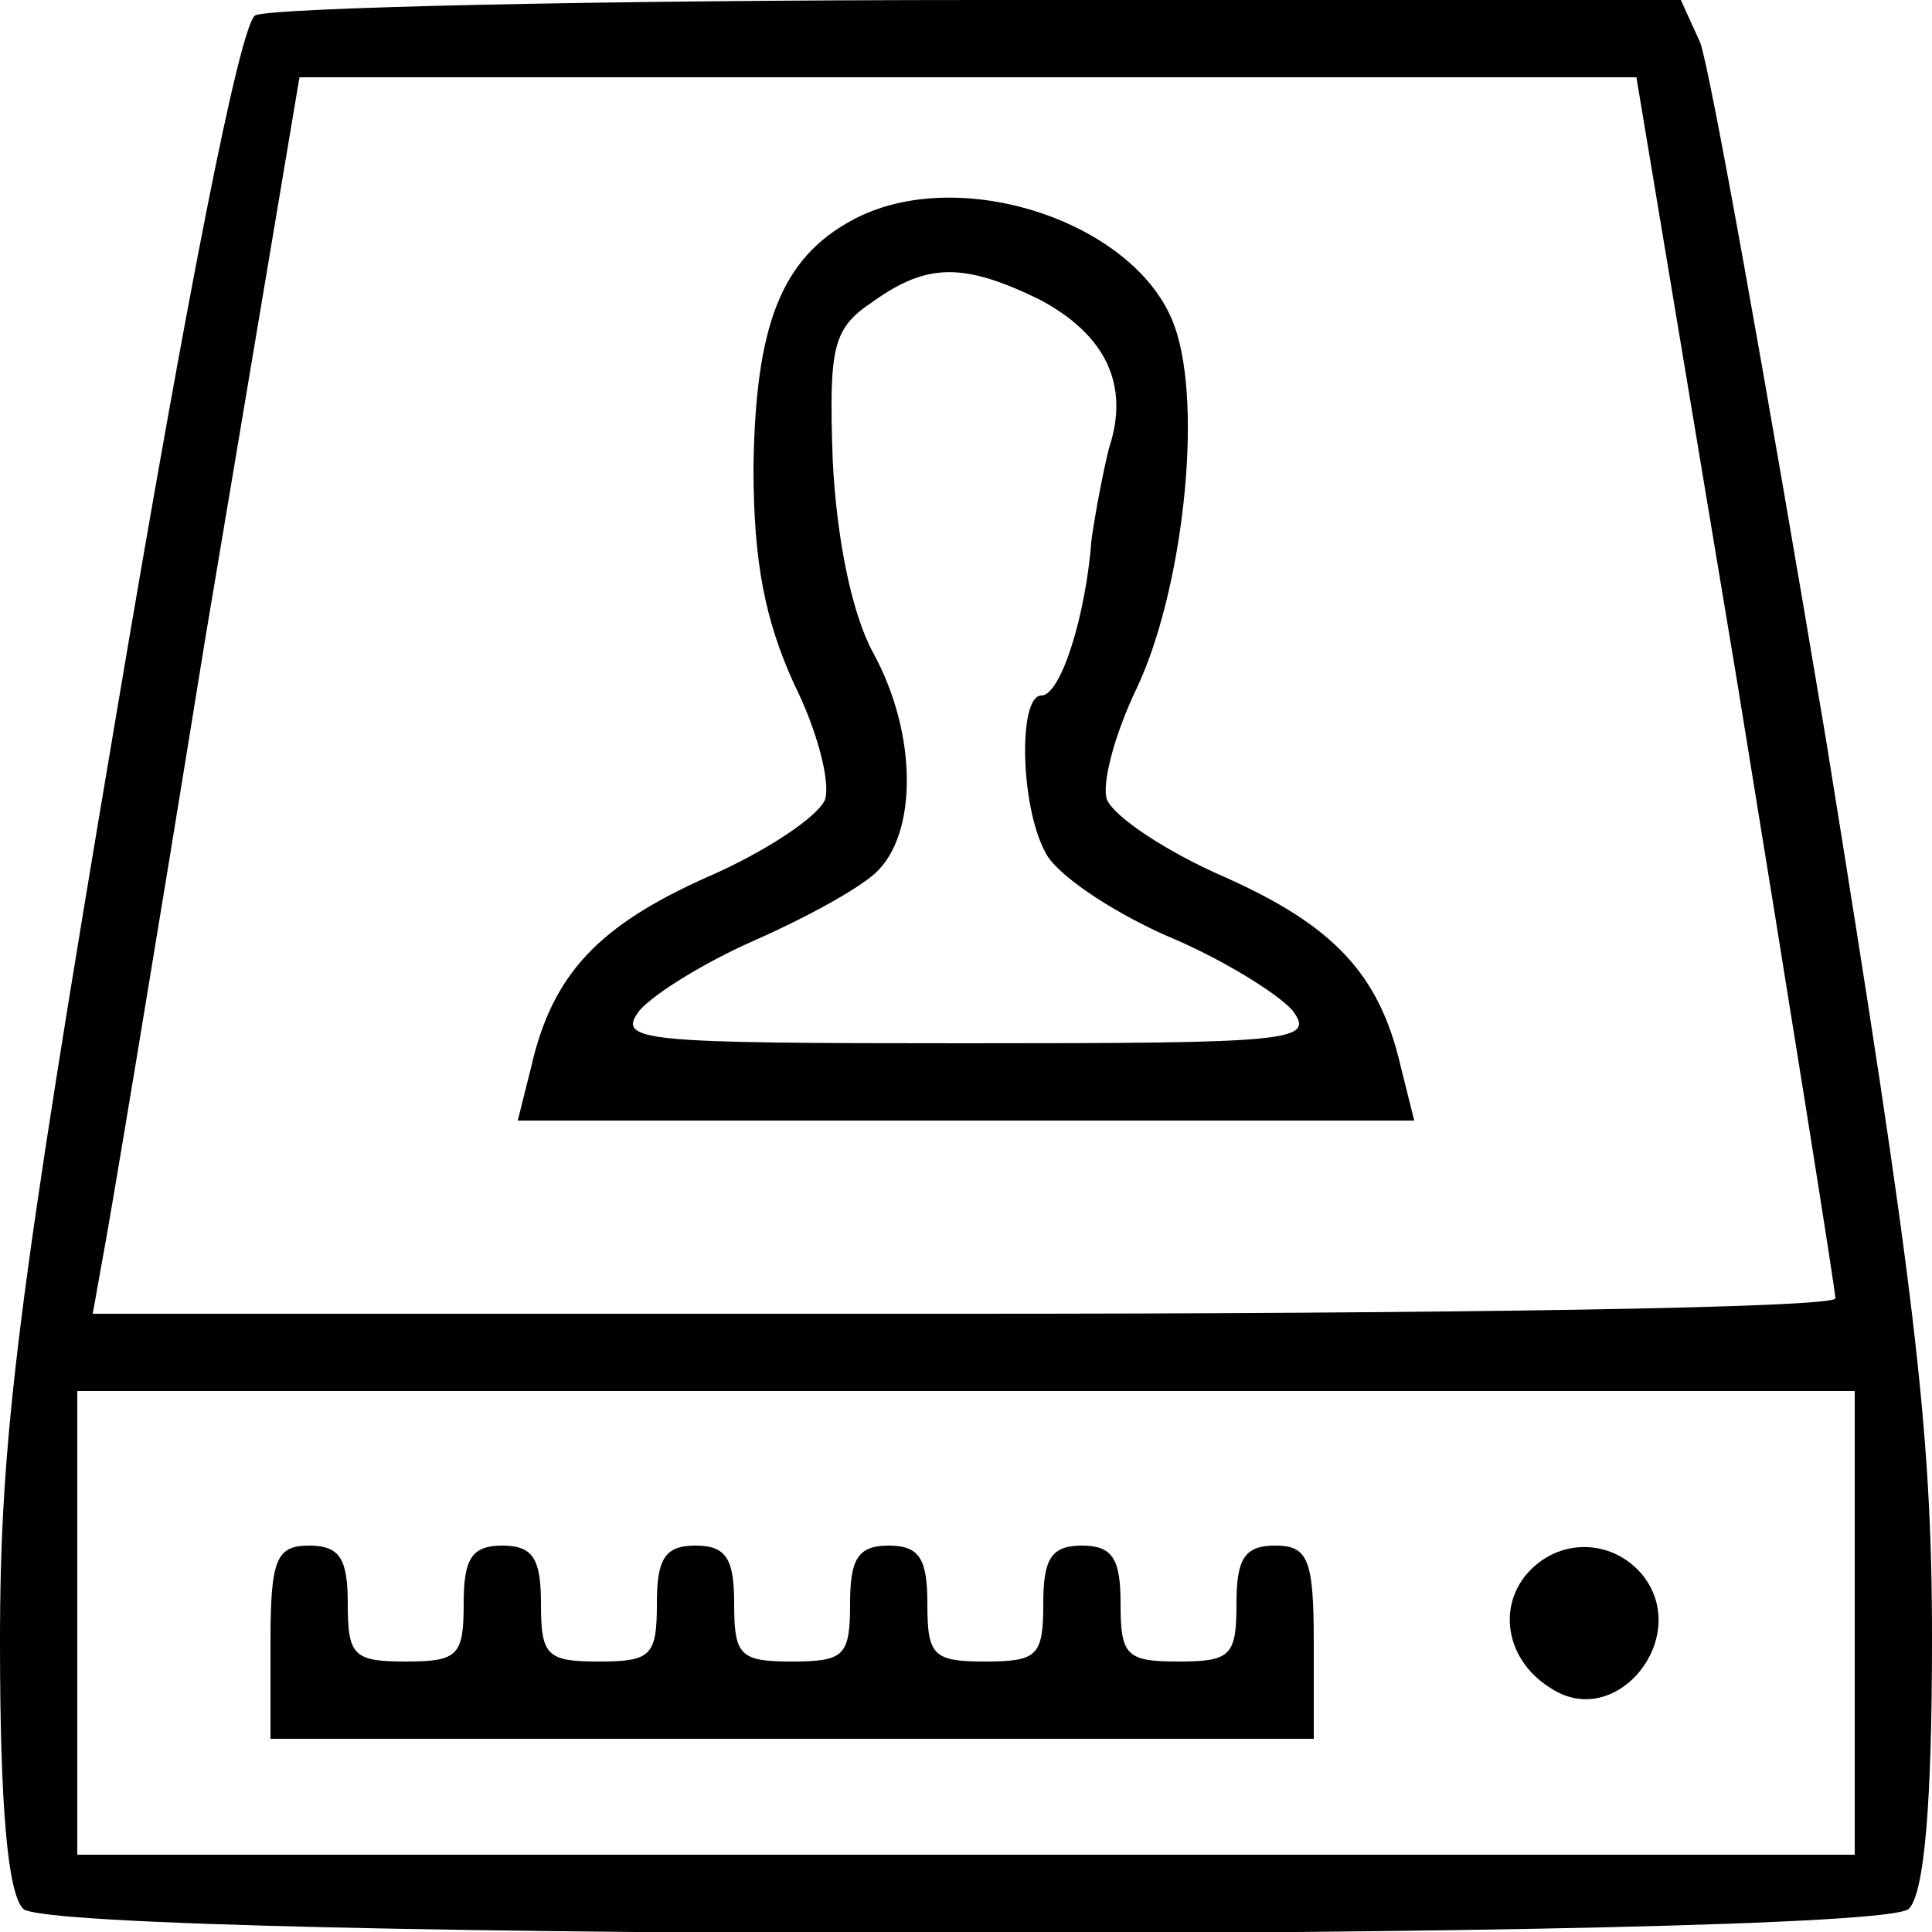
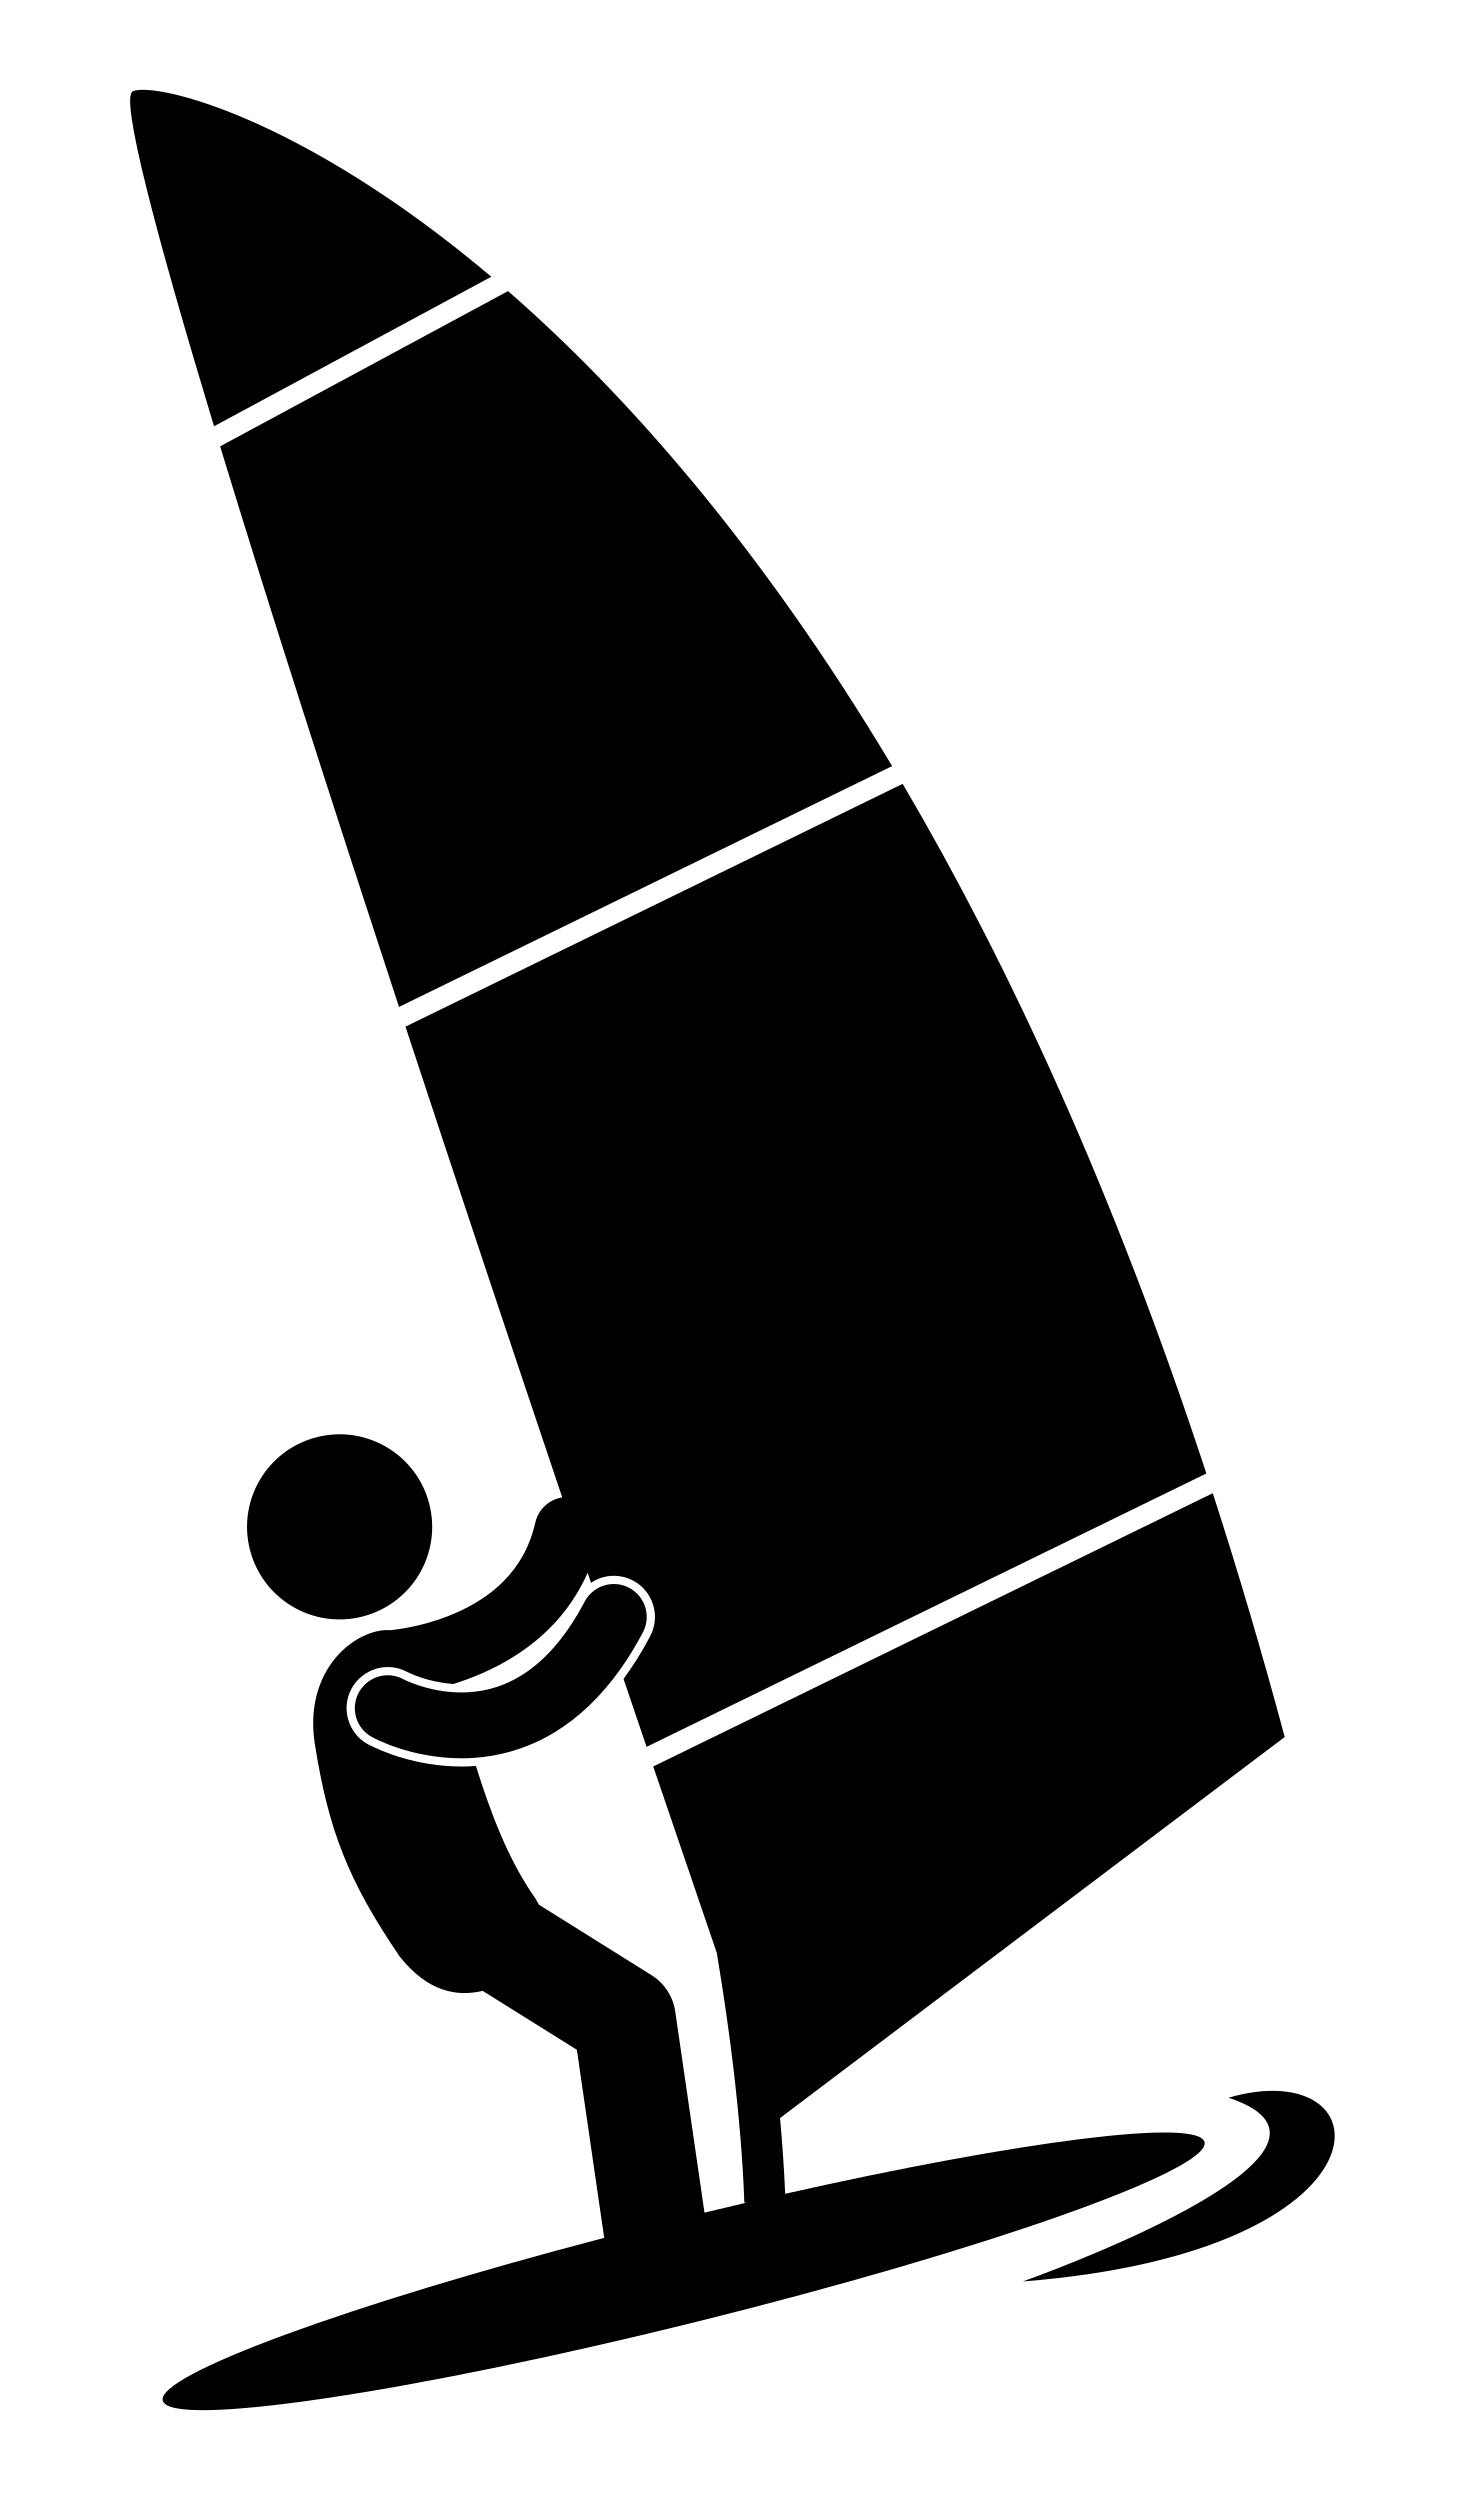
- <svg xmlns="http://www.w3.org/2000/svg" version="1.0" width="100pt" height="100pt" viewBox="0 0 100 100" preserveAspectRatio="xMidYMid meet">
-   <g transform="translate(0,100) scale(0.1,-0.1)" fill="#000000" stroke="none">
-     <path d="M132 992 c-8 -6 -35 -143 -72 -363 -51 -302 -60 -373 -60 -479 0 -85 4 -130 12 -138 17 -17 959 -17 976 0 8 8 12 54 12 140 0 109 -9 181 -55 466 -31 185 -60 347 -65 360 l-10 22 -362 0 c-200 0 -369 -4 -376 -8z m767 -344 c28 -172 51 -316 51 -320 0 -5 -203 -8 -451 -8 l-451 0 5 28 c3 15 27 159 53 320 l49 292 346 0 346 0 52 -312z m61 -488 l0 -120 -460 0 -460 0 0 120 0 120 460 0 460 0 0 -120z" />
-     <path d="M441 886 c-37 -20 -50 -55 -51 -128 0 -49 6 -79 21 -112 12 -24 19 -51 16 -60 -4 -9 -31 -27 -61 -40 -56 -25 -80 -50 -91 -98 l-7 -28 232 0 232 0 -7 28 c-11 48 -35 73 -91 98 -30 13 -57 31 -61 40 -3 8 4 34 15 57 24 50 35 146 20 188 -19 54 -112 85 -167 55z m97 -41 c34 -18 47 -44 36 -77 -3 -12 -7 -33 -9 -47 -3 -40 -16 -81 -26 -81 -12 0 -11 -57 2 -81 5 -11 33 -30 62 -43 29 -12 58 -30 66 -39 12 -16 0 -17 -169 -17 -169 0 -181 1 -169 17 8 9 34 25 59 36 25 11 53 26 63 35 22 20 22 72 -1 114 -11 20 -19 59 -21 100 -2 59 0 68 21 82 28 20 47 20 86 1z" />
-     <path d="M140 150 l0 -50 270 0 270 0 0 50 c0 43 -3 50 -20 50 -16 0 -20 -7 -20 -30 0 -27 -3 -30 -30 -30 -27 0 -30 3 -30 30 0 23 -4 30 -20 30 -16 0 -20 -7 -20 -30 0 -27 -3 -30 -30 -30 -27 0 -30 3 -30 30 0 23 -4 30 -20 30 -16 0 -20 -7 -20 -30 0 -27 -3 -30 -30 -30 -27 0 -30 3 -30 30 0 23 -4 30 -20 30 -16 0 -20 -7 -20 -30 0 -27 -3 -30 -30 -30 -27 0 -30 3 -30 30 0 23 -4 30 -20 30 -16 0 -20 -7 -20 -30 0 -27 -3 -30 -30 -30 -27 0 -30 3 -30 30 0 23 -4 30 -20 30 -17 0 -20 -7 -20 -50z" />
-     <path d="M790 185 c-15 -18 -10 -45 13 -59 34 -22 73 27 47 59 -16 19 -44 19 -60 0z" />
+ <svg xmlns="http://www.w3.org/2000/svg" version="1.1" id="Layer_1" x="0px" y="0px" viewBox="0 0 272.37 464.845" enable-background="new 0 0 292.755 563.939" xml:space="preserve" width="300" height="512">
+   <defs id="defs197" />
+   <g id="g192" transform="matrix(0.7650613,0,0,0.7650613,24.19734,16.69843)">
+     <path d="m 261.114,498.775 c -1.453,-5.862 -44.997,-0.259 -101.917,12.568 -0.257,-6.068 -0.685,-12.235 -1.247,-18.408 L 280.606,400.323 c -5.576,-20.779 -11.422,-40.502 -17.484,-59.245 l -121.008,59.101 -9.207,4.496 -5.774,2.82 c 5.835,17.172 11.069,32.516 15.454,45.335 3.2,19.139 5.968,40.644 6.689,60.675 l 0.591,-0.021 c -3.389,0.79 -6.817,1.604 -10.28,2.441 l -7.111,-48.901 c -0.529,-3.625 -2.635,-6.854 -5.739,-8.798 L 99.365,441.1 c -0.297,-0.532 -0.61,-1.079 -0.954,-1.652 -6.573,-9.315 -10.972,-21.163 -14.369,-32.076 -1.238,0.095 -2.396,0.135 -3.454,0.135 H 80.583 80.483 c -11.087,-0.049 -19.413,-3.728 -22.477,-5.307 l -0.133,-0.068 -0.04,-0.018 -0.049,-0.028 c -2.34,-1.286 -4.037,-3.408 -4.783,-5.972 -0.743,-2.566 -0.445,-5.267 0.844,-7.608 0.507,-0.921 1.158,-1.728 1.899,-2.43 1.83,-1.732 4.269,-2.751 6.867,-2.751 1.653,0 3.301,0.42 4.762,1.212 0.196,0.096 0.398,0.194 0.68,0.319 0.577,0.26 1.53,0.654 2.759,1.06 1.761,0.58 4.328,1.241 7.318,1.487 0.144,0.012 0.287,0.024 0.433,0.033 2.088,-0.651 4.292,-1.438 6.562,-2.406 5.701,-2.451 11.827,-6.048 17.153,-11.464 3.508,-3.553 6.61,-7.951 8.916,-13.135 0.273,0.81 0.543,1.61 0.814,2.415 1.613,-1.077 3.525,-1.696 5.545,-1.696 1.611,0 3.22,0.398 4.651,1.153 2.362,1.244 4.102,3.332 4.894,5.884 0.793,2.551 0.543,5.258 -0.701,7.621 -1.992,3.796 -4.16,7.26 -6.487,10.398 1.917,5.658 3.786,11.168 5.603,16.517 l 6.202,-3.029 9.19,-4.488 120.656,-58.928 C 239.073,267.795 213.667,212.759 187.75,168.674 L 66.918,227.688 c 12.751,38.782 25.911,78.2 38.097,114.406 -3.135,0.501 -5.801,2.847 -6.543,6.13 -1.416,6.173 -4.143,10.575 -7.607,14.131 -5.169,5.302 -12.328,8.492 -18.292,10.18 -2.97,0.85 -5.604,1.335 -7.444,1.601 -0.814,0.117 -1.462,0.19 -1.924,0.235 -1.088,-0.072 -2.186,0.012 -3.279,0.275 -8.551,2.064 -17.377,11.901 -15.062,27.211 3.303,21.033 8.084,33.351 20.658,51.847 6.86,8.604 13.865,9.791 20.17,8.331 l 22.878,14.315 6.646,45.705 C 53.18,538.273 6.372,555.365 7.922,561.614 c 1.684,6.784 59.728,-1.786 129.644,-19.139 69.916,-17.353 125.231,-36.918 123.547,-43.7 z" id="path180" />
+     <path d="m 0.665,0.347 c -3.177,1.337 5.303,33.772 19.725,81.423 L 87.775,45.431 C 41.578,6.407 6.094,-1.938 0.665,0.347 Z" id="path182" />
+     <path d="M 91.841,48.919 21.871,86.651 c 11.804,38.766 27.254,86.846 43.472,136.241 L 185.189,164.358 C 153.231,110.951 120.619,74.022 91.841,48.919 Z" id="path184" />
+     <path d="m 56.528,371.04 c 12.031,-3.102 19.268,-15.368 16.166,-27.398 -3.102,-12.03 -15.371,-19.268 -27.4,-16.165 -12.029,3.102 -19.268,15.368 -16.166,27.399 3.103,12.028 15.371,19.268 27.4,16.164 z" id="path186" />
+     <path d="m 119.122,383.879 c 1.926,-2.709 3.77,-5.696 5.506,-9.003 2.058,-3.91 0.556,-8.748 -3.354,-10.805 -2.854,-1.502 -6.199,-1.101 -8.599,0.744 -0.887,0.683 -1.649,1.555 -2.204,2.61 -5.08,9.623 -10.521,14.966 -15.571,18.054 -5.062,3.069 -9.93,4.013 -14.408,4.027 -0.556,0.001 -1.103,-0.018 -1.643,-0.047 -1.84,-0.101 -3.573,-0.36 -5.133,-0.695 -1.313,-0.281 -2.507,-0.614 -3.526,-0.95 -1.289,-0.424 -2.307,-0.845 -2.958,-1.137 -0.326,-0.146 -0.56,-0.26 -0.692,-0.327 -0.065,-0.032 -0.106,-0.054 -0.119,-0.059 v 9e-4 c -3.216,-1.746 -7.101,-1.052 -9.537,1.45 -0.492,0.506 -0.93,1.078 -1.286,1.727 -2.13,3.871 -0.717,8.734 3.154,10.863 0.671,0.326 9.276,5.119 21.74,5.175 0.031,0 0.064,0 0.096,0 0.928,0 1.88,-0.033 2.849,-0.096 6.146,-0.401 13.048,-2.151 19.786,-6.267 5.625,-3.418 11.032,-8.42 15.9,-15.266 z" id="path188" />
+     <path d="m 266.94,487.99 c 39.416,13.083 -50,44.666 -50,44.666 92.668,-7.333 88.689,-55.844 50,-44.666 z" id="path190" />
  </g>
</svg>
